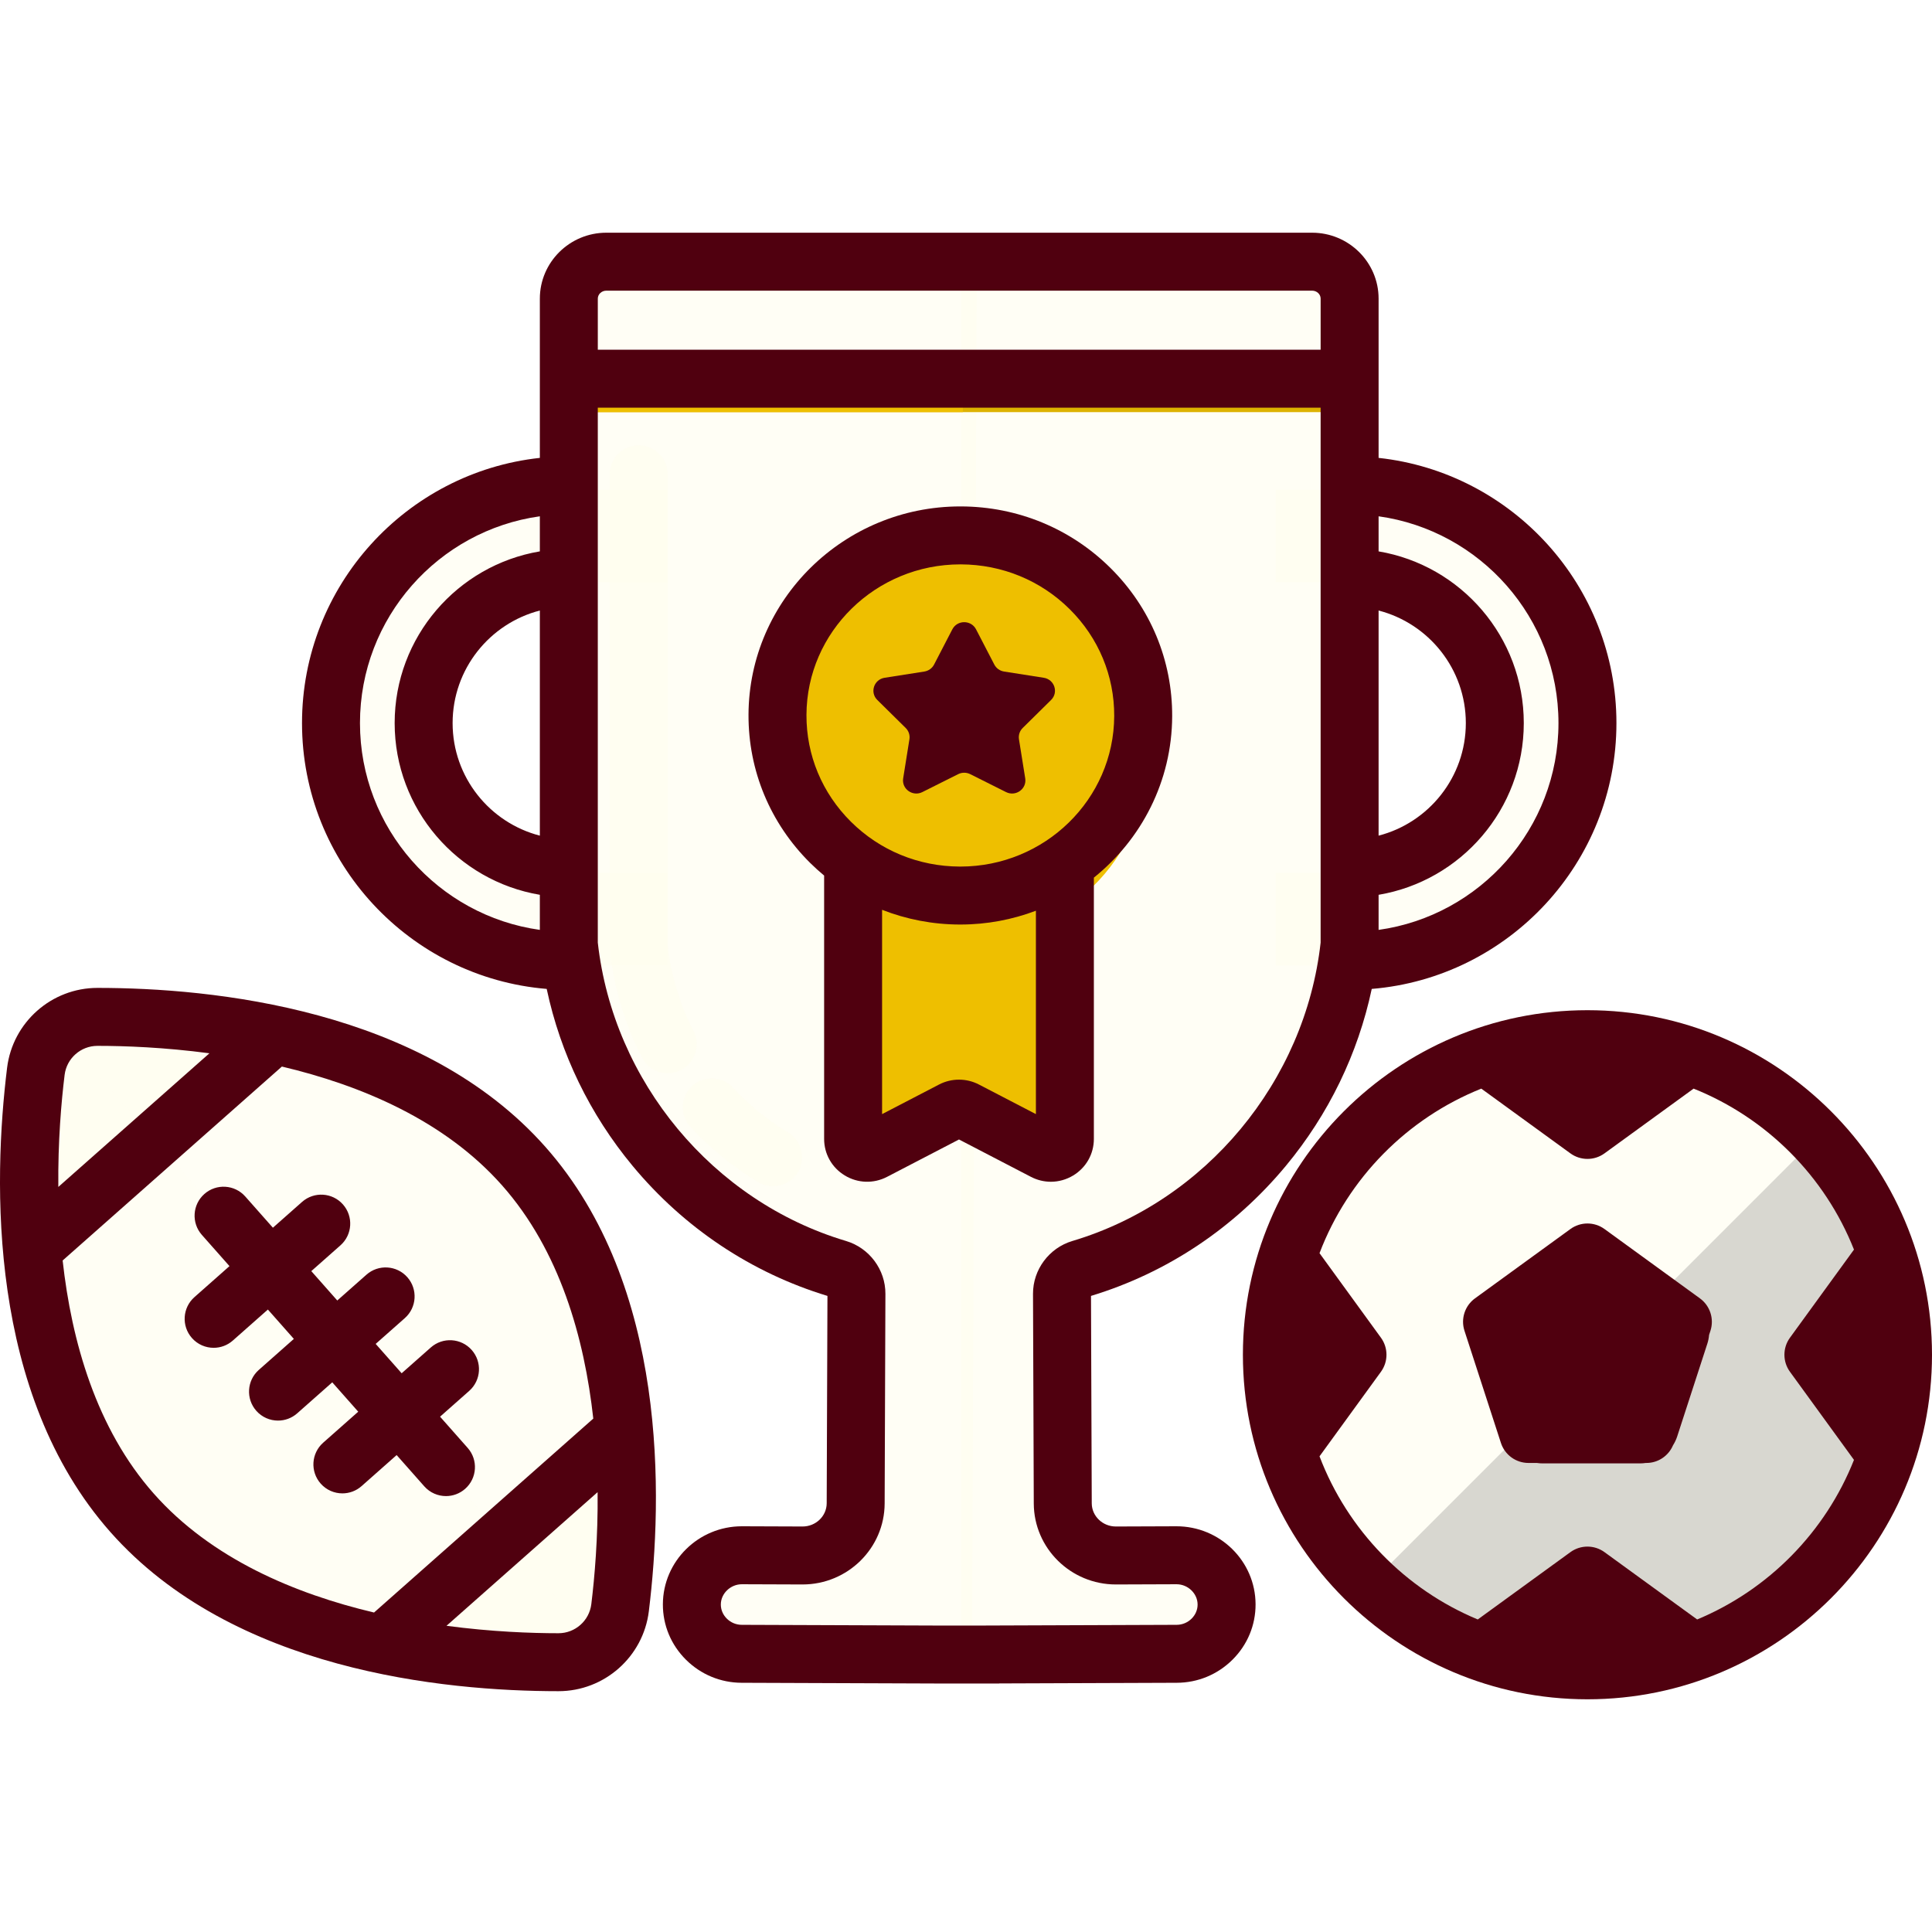
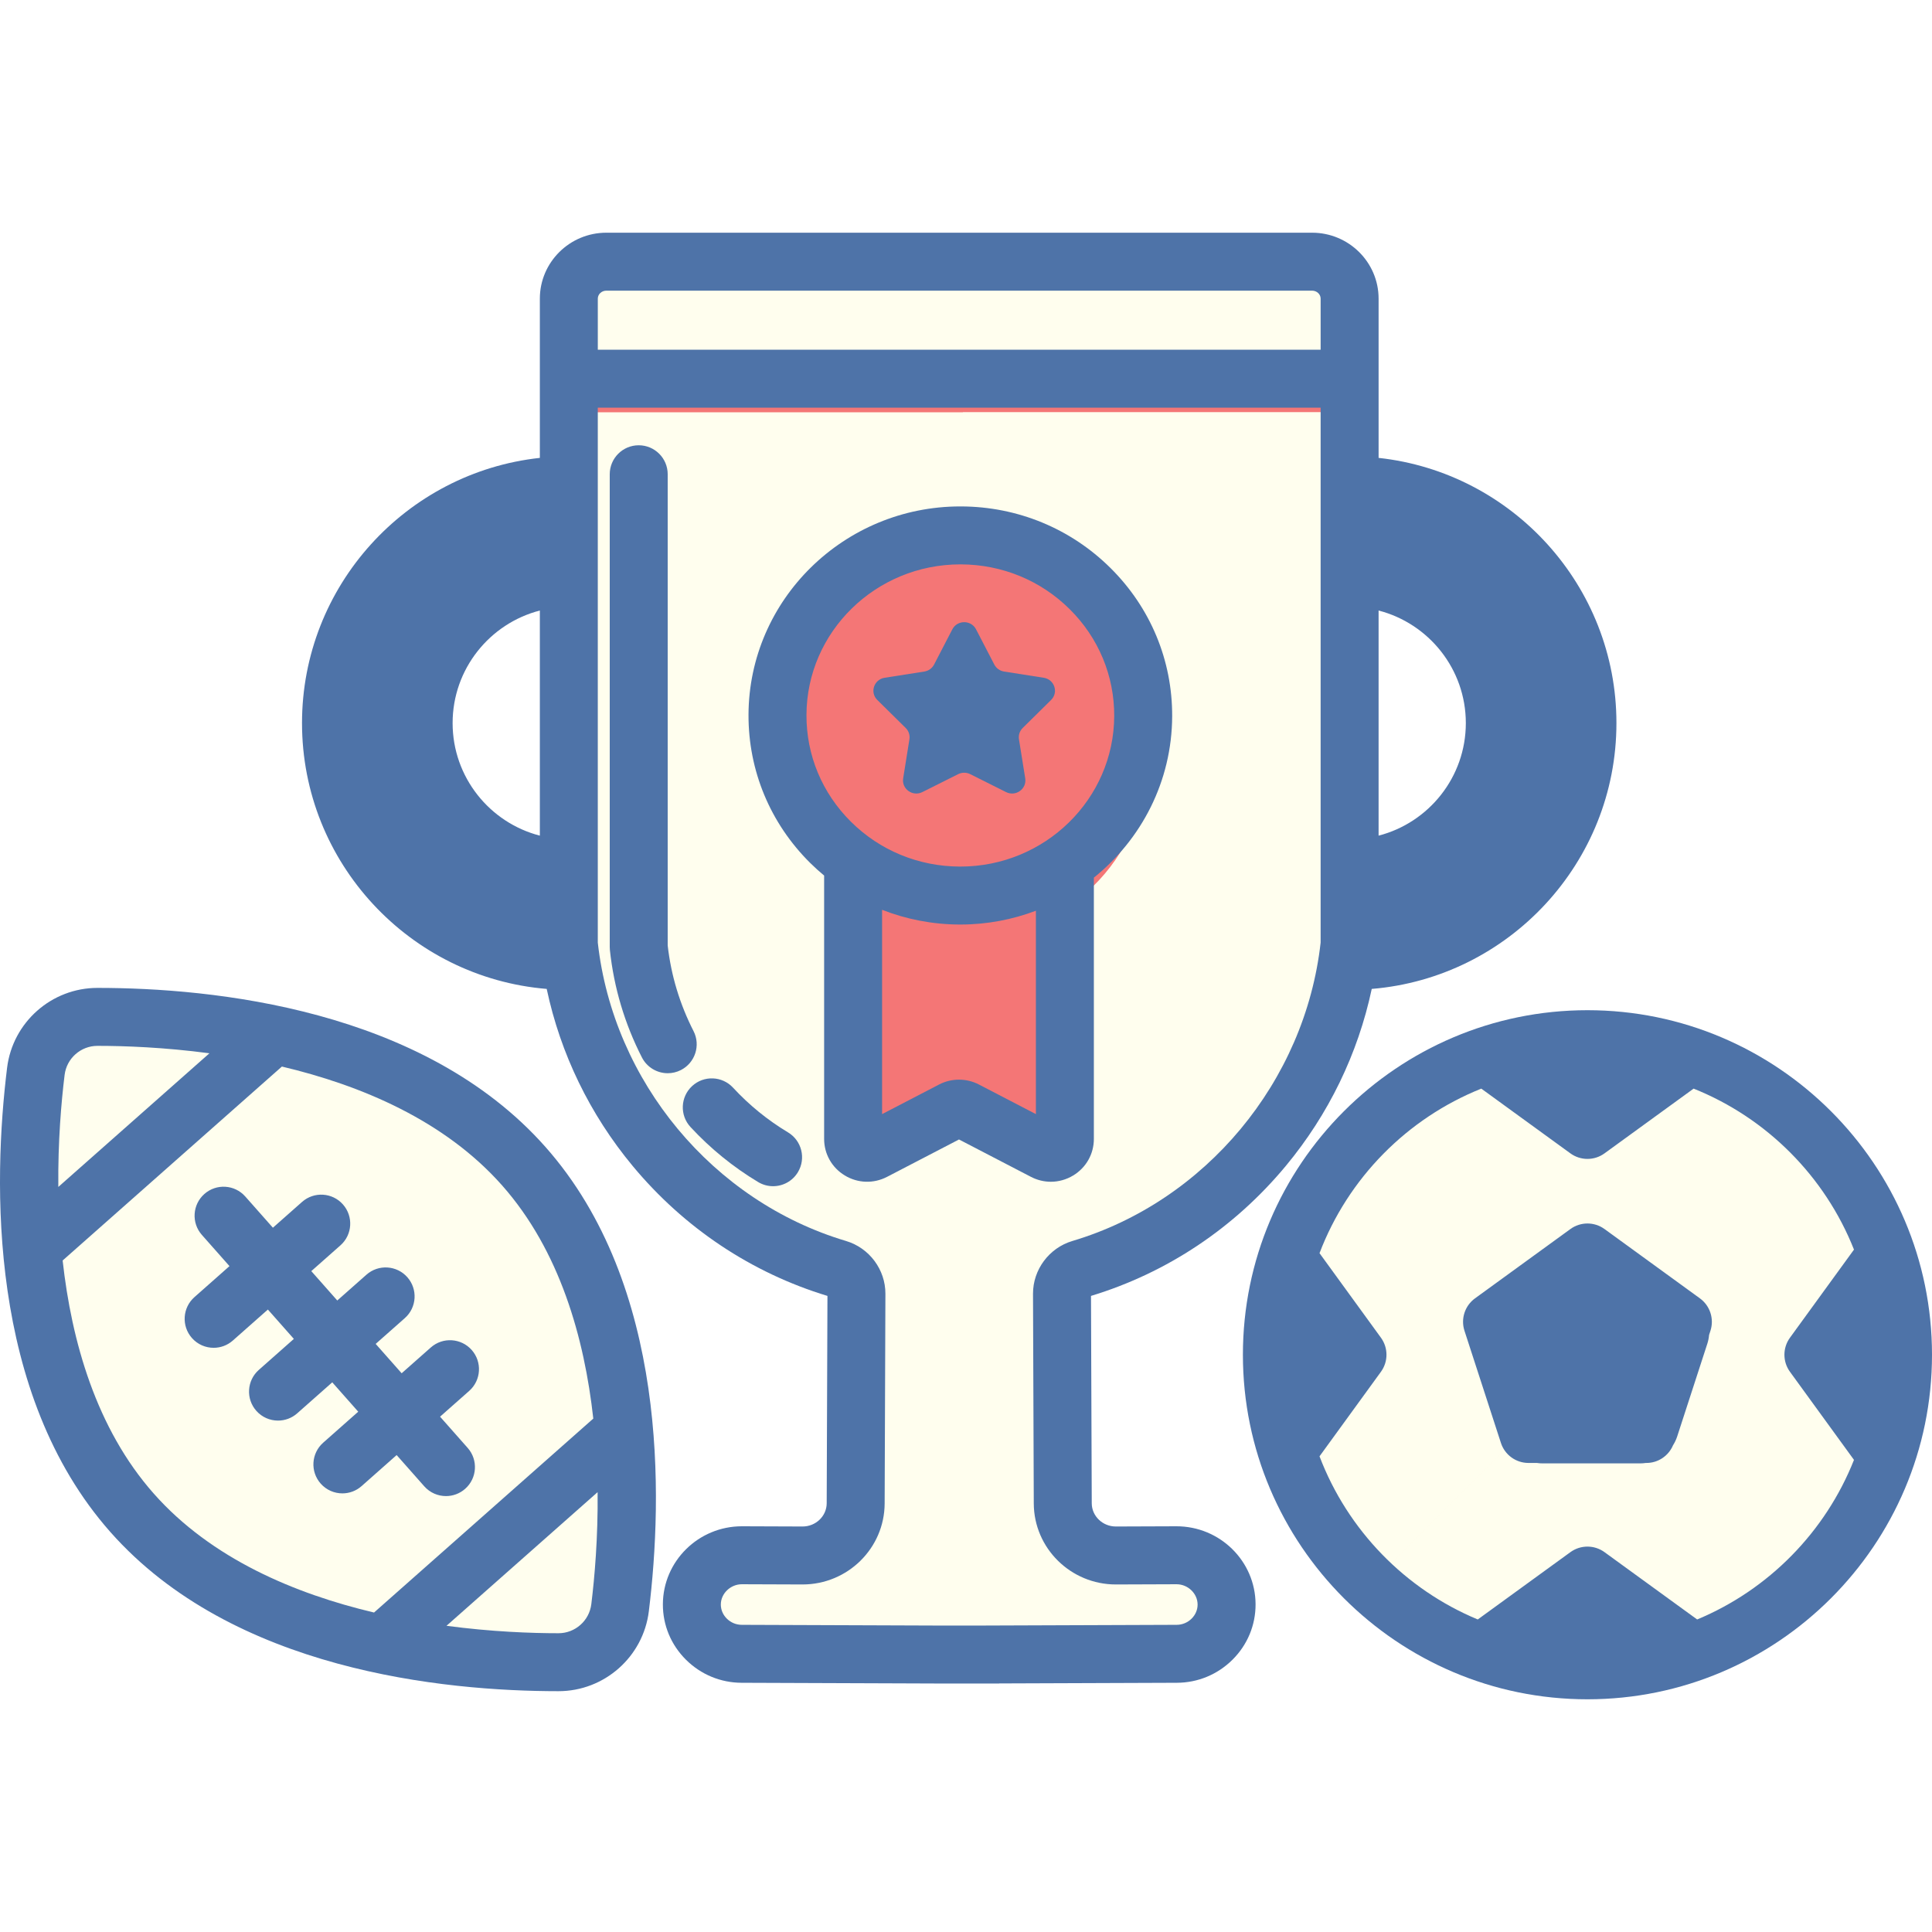
<svg xmlns="http://www.w3.org/2000/svg" version="1.1" id="Layer_1" x="0px" y="0px" viewBox="0 0 512.001 512.001" style="enable-background:new 0 0 512.001 512.001;" xml:space="preserve">
-   <path style="fill:#fffeee99;" d="M151.769,255.837c-34.809,0-63.028-28.219-63.028-63.028s28.219-63.028,63.028-63.028h25.188v24.55  h-25.188c-21.251,0-38.478,17.227-38.478,38.478s17.227,38.478,38.478,38.478h25.188v24.55H151.769z" />
-   <path style="fill:#fffeee99;" d="M358.688,255.837c34.809,0,63.028-28.219,63.028-63.028s-28.219-63.028-63.028-63.028h-20.601v24.55  h20.601c21.251,0,38.478,17.227,38.478,38.478s-17.227,38.478-38.478,38.478h-20.601v24.55H358.688z" />
-   <path style="fill:#Fffeee99;" d="M258.838,70.531h-7.221H161.71c-5.49,0-9.941,4.384-9.941,9.79v171.076  c4.334,40.438,32.787,74.553,71.28,86.02c2.949,0.879,4.952,3.574,4.941,6.608l-0.204,55.571  c-0.029,7.653-6.352,13.834-14.123,13.805l-15.982-0.058c-7.293-0.027-13.282,5.828-13.309,13.009l0,0  c-0.028,7.182,5.917,13.08,13.21,13.108l54.035,0.199h6.01L258.838,70.531z" />
-   <path style="fill:#Fffeee99;" d="M204.871,314.356c-1.344,0-2.707-0.353-3.944-1.095c-6.622-3.973-12.656-8.88-17.936-14.585  c-2.88-3.114-2.692-7.973,0.421-10.853c3.115-2.88,7.97-2.691,10.853,0.421c4.289,4.636,9.19,8.622,14.564,11.845  c3.637,2.182,4.817,6.899,2.635,10.536C210.025,313.026,207.48,314.356,204.871,314.356z M176.957,284.416  c-2.792,0-5.485-1.528-6.844-4.185c-4.564-8.926-7.417-18.49-8.482-28.426c-0.029-0.272-0.044-0.545-0.044-0.818V125.683  c0-4.241,3.437-7.68,7.68-7.68c4.242,0,7.68,3.438,7.68,7.68v124.882c0.897,7.919,3.198,15.547,6.843,22.675  c1.931,3.776,0.435,8.404-3.342,10.334C179.328,284.145,178.134,284.416,176.957,284.416z" />
+   <path style="fill:#4e73a8;" d="M151.769,255.837c-34.809,0-63.028-28.219-63.028-63.028s28.219-63.028,63.028-63.028h25.188v24.55  h-25.188c-21.251,0-38.478,17.227-38.478,38.478s17.227,38.478,38.478,38.478h25.188v24.55H151.769z" />
+   <path style="fill:#4e73a8;" d="M358.688,255.837c34.809,0,63.028-28.219,63.028-63.028s-28.219-63.028-63.028-63.028h-20.601v24.55  h20.601c21.251,0,38.478,17.227,38.478,38.478s-17.227,38.478-38.478,38.478h-20.601v24.55H358.688z" />
+   <path style="fill:#fffeee;" d="M258.838,70.531h-7.221H161.71c-5.49,0-9.941,4.384-9.941,9.79v171.076  c4.334,40.438,32.787,74.553,71.28,86.02c2.949,0.879,4.952,3.574,4.941,6.608l-0.204,55.571  c-0.029,7.653-6.352,13.834-14.123,13.805l-15.982-0.058c-7.293-0.027-13.282,5.828-13.309,13.009l0,0  c-0.028,7.182,5.917,13.08,13.21,13.108l54.035,0.199h6.01L258.838,70.531z" />
+   <path style="fill:#4e73a8;" d="M204.871,314.356c-1.344,0-2.707-0.353-3.944-1.095c-6.622-3.973-12.656-8.88-17.936-14.585  c-2.88-3.114-2.692-7.973,0.421-10.853c3.115-2.88,7.97-2.691,10.853,0.421c4.289,4.636,9.19,8.622,14.564,11.845  c3.637,2.182,4.817,6.899,2.635,10.536C210.025,313.026,207.48,314.356,204.871,314.356z M176.957,284.416  c-2.792,0-5.485-1.528-6.844-4.185c-4.564-8.926-7.417-18.49-8.482-28.426c-0.029-0.272-0.044-0.545-0.044-0.818V125.683  c0-4.241,3.437-7.68,7.68-7.68c4.242,0,7.68,3.438,7.68,7.68v124.882c0.897,7.919,3.198,15.547,6.843,22.675  c1.931,3.776,0.435,8.404-3.342,10.334C179.328,284.145,178.134,284.416,176.957,284.416z" />
  <g>
-     <path style="fill:#fffeee99;" d="M254.742,439.657l58.131-0.199c7.293-0.027,13.238-5.925,13.21-13.108l0,0   c-0.028-7.182-6.017-13.036-13.309-13.009l-15.982,0.058c-7.771,0.029-14.094-6.152-14.123-13.805l-0.204-55.571   c-0.011-3.034,1.992-5.729,4.941-6.608c38.494-11.468,66.946-45.582,71.28-86.02V80.321c0-5.406-4.451-9.79-9.941-9.79h-94.004   L254.742,439.657z" />
-     <path style="fill:#EEBF00;" d="M303.982,201.208c-0.1,26.356-21.877,47.642-48.64,47.544s-48.377-21.544-48.277-47.9   s21.877-47.642,48.64-47.544C282.468,153.406,304.082,174.852,303.982,201.208z" />
+     <path style="fill:#fffeee;" d="M254.742,439.657l58.131-0.199c7.293-0.027,13.238-5.925,13.21-13.108l0,0   c-0.028-7.182-6.017-13.036-13.309-13.009l-15.982,0.058c-7.771,0.029-14.094-6.152-14.123-13.805l-0.204-55.571   c-0.011-3.034,1.992-5.729,4.941-6.608c38.494-11.468,66.946-45.582,71.28-86.02V80.321c0-5.406-4.451-9.79-9.941-9.79h-94.004   L254.742,439.657z" />
+     <path style="fill:#f47676;" d="M303.982,201.208c-0.1,26.356-21.877,47.642-48.64,47.544s-48.377-21.544-48.277-47.9   s21.877-47.642,48.64-47.544C282.468,153.406,304.082,174.852,303.982,201.208z" />
  </g>
  <g>
-     <path style="fill:#eebf00;" d="M302.602,191.805c-0.1,26.356-21.877,47.642-48.64,47.544c-26.763-0.098-48.377-21.544-48.277-47.9   s21.877-47.642,48.64-47.544C281.088,144.003,302.702,165.449,302.602,191.805z" />
-     <path style="fill:#eebf00;" d="M283.23,229.945v73.054c0,2.761-2.981,4.53-5.46,3.243l-20.866-10.84   c-1.086-0.564-2.387-0.564-3.473,0l-20.866,10.84c-2.479,1.288-5.46-0.482-5.46-3.243v-73.054" />
+     <path style="fill:#f47676;" d="M302.602,191.805c-0.1,26.356-21.877,47.642-48.64,47.544c-26.763-0.098-48.377-21.544-48.277-47.9   s21.877-47.642,48.64-47.544C281.088,144.003,302.702,165.449,302.602,191.805z" />
+     <path style="fill:#f47676;" d="M283.23,229.945v73.054c0,2.761-2.981,4.53-5.46,3.243l-20.866-10.84   c-1.086-0.564-2.387-0.564-3.473,0l-20.866,10.84c-2.479,1.288-5.46-0.482-5.46-3.243v-73.054" />
  </g>
-   <path style="fill:#fffeee99;" d="M139.851,310.255c31.113,35.174,28.679,91.128,25.5,116.989c-1.015,8.254-8.008,14.441-16.325,14.44  c-26.055-0.001-81.889-4.416-113.002-39.59s-28.68-91.127-25.5-116.988c1.015-8.254,8.008-14.441,16.325-14.44  C52.905,270.667,108.739,275.081,139.851,310.255z" />
+   <path style="fill:#fffeee;" d="M139.851,310.255c31.113,35.174,28.679,91.128,25.5,116.989c-1.015,8.254-8.008,14.441-16.325,14.44  c-26.055-0.001-81.889-4.416-113.002-39.59s-28.68-91.127-25.5-116.988c1.015-8.254,8.008-14.441,16.325-14.44  C52.905,270.667,108.739,275.081,139.851,310.255z" />
  <g style="opacity:0.29;">
-     <path style="fill:#fffeee99;" d="M159.927,437.559c-2.915,2.578-6.743,4.124-10.9,4.124c-26.055-0.001-81.889-4.416-113.002-39.59   s-28.68-91.127-25.5-116.988c0.547-4.448,2.83-8.296,6.122-10.899L159.927,437.559z" />
+     <path style="fill:#fffeee;" d="M159.927,437.559c-2.915,2.578-6.743,4.124-10.9,4.124c-26.055-0.001-81.889-4.416-113.002-39.59   s-28.68-91.127-25.5-116.988c0.547-4.448,2.83-8.296,6.122-10.899L159.927,437.559z" />
  </g>
-   <rect x="152.03" y="93.86" style="fill:#DDB200;" width="207.09" height="15.359" />
-   <circle style="fill:#fffeee99;" cx="421.71" cy="360.2" r="83.63" />
+   <rect x="152.03" y="93.86" style="fill:#f47676;" width="207.09" height="15.359" />
+   <circle style="fill:#fffeee;" cx="421.71" cy="360.2" r="83.63" />
  <g style="opacity:0.24;">
-     <path style="fill:#5D5D5D;" d="M481.326,301.549c32.659,32.659,32.659,85.61,0,118.269s-85.61,32.659-118.269,0L481.326,301.549z" />
+     <path style="fill:#fffeee;" d="M481.326,301.549c32.659,32.659,32.659,85.61,0,118.269s-85.61,32.659-118.269,0L481.326,301.549z" />
  </g>
-   <rect x="152.03" y="93.86" style="fill:#EEBF00;" width="103.14" height="15.359" />
-   <rect x="227.1" y="232.6" style="fill:#eebf00;" width="56.12" height="23.23" />
+   <rect x="152.03" y="93.86" style="fill:#f47676;" width="103.14" height="15.359" />
+   <rect x="227.1" y="232.6" style="fill:#f47676;" width="56.12" height="23.23" />
  <g>
-     <path style="fill:#fffeee99;" d="M26.848,270.666c-8.317,0-15.31,6.186-16.325,14.44c-1.393,11.327-2.641,28.427-0.992,47.026   l64.111-56.709C55.386,271.514,38.261,270.666,26.848,270.666z" />
-     <path style="fill:#fffeee99;" d="M102.231,436.928c18.258,3.907,35.383,4.755,46.794,4.756c8.317,0,15.31-6.186,16.325-14.44   c1.393-11.327,2.642-28.427,0.992-47.025L102.231,436.928z" />
+     <path style="fill:#fffeee;" d="M26.848,270.666c-8.317,0-15.31,6.186-16.325,14.44c-1.393,11.327-2.641,28.427-0.992,47.026   l64.111-56.709C55.386,271.514,38.261,270.666,26.848,270.666z" />
+     <path style="fill:#fffeee;" d="M102.231,436.928c18.258,3.907,35.383,4.755,46.794,4.756c8.317,0,15.31-6.186,16.325-14.44   c1.393-11.327,2.642-28.427,0.992-47.025L102.231,436.928z" />
  </g>
  <g>
-     <path style="fill:#50000F;" d="M105.115,385.61l7.32,8.276c1.516,1.716,3.631,2.592,5.755,2.592c1.808,0,3.624-0.635,5.085-1.927   c3.177-2.811,3.475-7.663,0.664-10.841l-7.319-8.275l7.724-6.833c3.177-2.81,3.475-7.663,0.664-10.841   c-2.809-3.175-7.662-3.475-10.84-0.664l-7.725,6.833l-6.884-7.782l7.724-6.832c3.177-2.81,3.475-7.663,0.664-10.841   c-2.809-3.176-7.661-3.475-10.84-0.664l-7.725,6.833l-6.884-7.783l7.724-6.832c3.177-2.81,3.475-7.663,0.664-10.841   c-2.809-3.176-7.661-3.475-10.84-0.664l-7.725,6.833L65,317.084c-2.808-3.176-7.662-3.475-10.84-0.664   c-3.177,2.811-3.475,7.663-0.664,10.841l7.319,8.275l-9.287,8.215c-3.177,2.81-3.475,7.663-0.664,10.841   c1.516,1.715,3.631,2.592,5.755,2.592c1.808,0,3.624-0.635,5.085-1.927l9.287-8.215l6.884,7.783l-9.287,8.215   c-3.177,2.81-3.475,7.663-0.664,10.841c1.516,1.715,3.631,2.592,5.755,2.592c1.808,0,3.624-0.635,5.085-1.927l9.287-8.215   l6.884,7.783l-9.287,8.214c-3.177,2.81-3.475,7.663-0.664,10.841c1.516,1.715,3.631,2.592,5.755,2.592   c1.808,0,3.624-0.635,5.085-1.927L105.115,385.61z" />
-     <path style="fill:#50000F;" d="M240.02,192.922c0.797,0.785,1.163,1.898,0.988,2.995l-1.657,10.356   c-0.448,2.802,2.517,4.923,5.084,3.638l9.489-4.752c1.005-0.503,2.193-0.503,3.198,0l9.489,4.752   c2.567,1.285,5.532-0.837,5.084-3.638l-1.657-10.356c-0.175-1.097,0.191-2.21,0.988-2.995l7.521-7.42   c2.035-2.007,0.902-5.44-1.941-5.886l-10.513-1.649c-1.113-0.175-2.075-0.862-2.588-1.851l-4.841-9.337   c-1.31-2.526-4.974-2.526-6.284,0l-4.84,9.337c-0.513,0.989-1.475,1.676-2.588,1.851l-10.513,1.649   c-2.845,0.446-3.977,3.879-1.941,5.886L240.02,192.922z" />
-     <path style="fill:#50000F;" d="M311.722,404.481l-15.981,0.058c-0.009,0-0.016,0-0.025,0c-3.513,0-6.378-2.755-6.39-6.153   l-0.201-54.955c20.15-6.12,37.987-18.018,51.617-34.435c11.374-13.7,19.133-29.75,22.785-46.922   c36.254-2.993,64.845-33.433,64.845-70.445c0-36.393-27.639-66.443-63.029-70.284V79.14c0-9.633-7.905-17.47-17.62-17.47h-89.908   h-97.129c-9.715,0-17.62,7.836-17.62,17.47v42.204c-35.389,3.841-63.029,33.891-63.029,70.284   c0,37.012,28.591,67.453,64.845,70.445c3.652,17.173,11.412,33.222,22.785,46.922c13.63,16.417,31.466,28.315,51.617,34.435   l-0.201,54.954c-0.013,3.398-2.878,6.154-6.39,6.154c-0.008,0-0.017,0-0.025,0l-15.981-0.058c-0.026,0-0.052,0-0.079,0   c-11.509,0-20.895,9.252-20.938,20.66c-0.021,5.548,2.156,10.774,6.13,14.718c3.944,3.911,9.175,6.078,14.732,6.098l54.062,0.199   h14.201v-0.026l47.082-0.173c5.557-0.02,10.787-2.186,14.732-6.098c3.974-3.943,6.152-9.17,6.13-14.718   C332.696,413.706,323.289,404.452,311.722,404.481z M365.342,161.798c13.279,3.421,23.119,15.497,23.119,29.829   s-9.84,26.408-23.119,29.829V161.798z M413.012,191.627c0,27.913-20.774,51.052-47.67,54.804v-9.297   c21.808-3.669,38.478-22.672,38.478-45.506s-16.671-41.838-38.478-45.506v-9.297C392.238,140.575,413.012,163.715,413.012,191.627z    M160.686,77.029h97.129h89.908c1.247,0,2.261,0.947,2.261,2.11v13.539H158.425V79.14   C158.425,77.976,159.438,77.029,160.686,77.029z M143.066,221.456c-13.279-3.421-23.119-15.497-23.119-29.829   s9.84-26.409,23.119-29.829V221.456z M95.396,191.627c0-27.913,20.774-51.052,47.67-54.804v9.297   c-21.808,3.669-38.478,22.672-38.478,45.506s16.671,41.838,38.478,45.506v9.297C116.169,242.679,95.396,219.54,95.396,191.627z    M315.79,428.956c-1.061,1.054-2.471,1.636-3.969,1.642l-54.034,0.199h-7.166l-54.035-0.199c-1.498-0.005-2.908-0.589-3.969-1.642   c-1.031-1.023-1.595-2.356-1.59-3.756c0.011-2.909,2.564-5.358,5.581-5.358c0.007,0,0.014,0,0.021,0l15.981,0.058   c0.028,0,0.054,0,0.082,0c11.955-0.001,21.704-9.609,21.749-21.457l0.203-55.569c0.025-6.405-4.263-12.161-10.427-13.997   c-35.287-10.513-61.682-42.261-65.794-79.08v-141.76h191.558v141.76c-4.112,36.818-30.507,68.567-65.794,79.08   c-6.164,1.836-10.451,7.593-10.427,13.995l0.203,55.572c0.045,11.848,9.793,21.456,21.749,21.456c0.027,0,0.055,0,0.082,0   l15.981-0.058c0.007,0,0.014,0,0.021,0c3.016,0,5.569,2.449,5.581,5.358C317.385,426.6,316.82,427.933,315.79,428.956z" />
-     <path style="fill:#50000F;" d="M284.426,311.502c3.419-2.077,5.46-5.696,5.46-9.683v-69.237   c12.599-10.123,20.687-25.519,20.753-42.765c0.056-14.821-5.745-28.77-16.336-39.278c-10.56-10.476-24.62-16.277-39.593-16.332   c-0.072,0-0.14,0-0.212,0c-30.856,0-56.019,24.718-56.135,55.195c-0.056,14.821,5.745,28.77,16.335,39.278   c1.19,1.181,2.43,2.293,3.705,3.352v69.786c0,3.986,2.041,7.606,5.461,9.684c3.445,2.093,7.639,2.233,11.218,0.375l19.063-9.903   l19.063,9.903c1.673,0.869,3.479,1.301,5.283,1.301C280.543,313.177,282.591,312.616,284.426,311.502z M213.721,189.459   c0.084-22.03,18.361-39.894,40.777-39.894c0.051,0,0.104,0,0.155,0c10.914,0.04,21.153,4.258,28.83,11.876   c7.647,7.586,11.836,17.643,11.796,28.316c-0.084,22.03-18.36,39.894-40.776,39.894c-0.051,0-0.105,0-0.156,0   c-10.914-0.04-21.154-4.258-28.831-11.876C217.869,210.189,213.68,200.134,213.721,189.459z M259.422,287.407   c-3.303-1.716-7.25-1.717-10.555-0.001l-15.106,7.848v-54.146c6.45,2.528,13.383,3.877,20.53,3.903c0.072,0,0.141,0,0.212,0   c7.051,0,13.798-1.303,20.023-3.659v53.901L259.422,287.407z" />
-     <path style="fill:#50000F;" d="M25.825,261.804L25.825,261.804c-12.168,0-22.463,9.107-23.948,21.182   c-3.711,30.19-5.09,86.318,27.37,123.015c32.46,36.696,88.336,42.178,118.755,42.181c12.168,0,22.463-9.107,23.948-21.183   c3.711-30.191,5.09-86.318-27.37-123.014C112.118,267.288,56.243,261.805,25.825,261.804z M17.123,284.862   c0.539-4.389,4.281-7.698,8.703-7.698c7.165,0,17.699,0.376,29.673,1.969l-40.043,35.419   C15.335,302.475,16.248,291.972,17.123,284.862z M40.753,395.825c-15.271-17.264-21.788-40.391-24.152-61.781l58.104-51.396   c20.941,4.958,43.099,14.248,58.37,31.513c0.001,0,0.001,0,0.001,0c15.271,17.264,21.788,40.391,24.152,61.78l-58.104,51.396   C78.182,422.38,56.024,413.09,40.753,395.825z M156.705,425.125c-0.539,4.389-4.281,7.698-8.703,7.698   c-7.165,0-17.7-0.376-29.673-1.969l40.044-35.42C158.492,407.512,157.579,418.014,156.705,425.125z" />
-     <path style="fill:#50000F;" d="M420.692,267.713c-50.349,0-91.31,40.961-91.31,91.309s40.961,91.309,91.31,91.309   c50.348,0,91.309-40.961,91.309-91.309C512,308.674,471.039,267.713,420.692,267.713z M449.764,429.176l-24.558-17.843   c-2.692-1.956-6.336-1.956-9.027,0l-24.559,17.843c-19.244-8.004-34.503-23.703-41.933-43.236l16.278-22.404   c1.956-2.691,1.956-6.336,0-9.027l-16.278-22.404c7.55-19.848,23.188-35.727,42.873-43.607l23.619,17.16   c1.345,0.978,2.93,1.466,4.514,1.466s3.168-0.489,4.514-1.467l23.618-17.16c19.369,7.754,34.816,23.256,42.499,42.661   l-16.966,23.351c-1.956,2.691-1.956,6.336,0,9.027l16.966,23.351C483.764,405.978,468.695,421.301,449.764,429.176z" />
-     <path style="fill:#50000F;" d="M450.493,344.078l-25.287-18.373c-2.692-1.956-6.336-1.956-9.027,0l-25.288,18.373   c-2.692,1.956-3.818,5.422-2.79,8.587l9.66,29.728c1.028,3.164,3.977,5.306,7.304,5.306h2.222c0.498,0.074,1.004,0.116,1.517,0.116   h25.828c0.514,0,1.02-0.043,1.517-0.116h0.175c3.105,0,5.858-1.878,7.051-4.698c0.456-0.72,0.83-1.501,1.103-2.339l7.981-24.564   c0.249-0.766,0.4-1.545,0.467-2.323l0.361-1.111C454.311,349.5,453.185,346.032,450.493,344.078z" />
+     <path style="fill:#4e73a8;" d="M105.115,385.61l7.32,8.276c1.516,1.716,3.631,2.592,5.755,2.592c1.808,0,3.624-0.635,5.085-1.927   c3.177-2.811,3.475-7.663,0.664-10.841l-7.319-8.275l7.724-6.833c3.177-2.81,3.475-7.663,0.664-10.841   c-2.809-3.175-7.662-3.475-10.84-0.664l-7.725,6.833l-6.884-7.782l7.724-6.832c3.177-2.81,3.475-7.663,0.664-10.841   c-2.809-3.176-7.661-3.475-10.84-0.664l-7.725,6.833l-6.884-7.783l7.724-6.832c3.177-2.81,3.475-7.663,0.664-10.841   c-2.809-3.176-7.661-3.475-10.84-0.664l-7.725,6.833L65,317.084c-2.808-3.176-7.662-3.475-10.84-0.664   c-3.177,2.811-3.475,7.663-0.664,10.841l7.319,8.275l-9.287,8.215c-3.177,2.81-3.475,7.663-0.664,10.841   c1.516,1.715,3.631,2.592,5.755,2.592c1.808,0,3.624-0.635,5.085-1.927l9.287-8.215l6.884,7.783l-9.287,8.215   c-3.177,2.81-3.475,7.663-0.664,10.841c1.516,1.715,3.631,2.592,5.755,2.592c1.808,0,3.624-0.635,5.085-1.927l9.287-8.215   l6.884,7.783l-9.287,8.214c-3.177,2.81-3.475,7.663-0.664,10.841c1.516,1.715,3.631,2.592,5.755,2.592   c1.808,0,3.624-0.635,5.085-1.927L105.115,385.61z" />
+     <path style="fill:#4e73a8;" d="M240.02,192.922c0.797,0.785,1.163,1.898,0.988,2.995l-1.657,10.356   c-0.448,2.802,2.517,4.923,5.084,3.638l9.489-4.752c1.005-0.503,2.193-0.503,3.198,0l9.489,4.752   c2.567,1.285,5.532-0.837,5.084-3.638l-1.657-10.356c-0.175-1.097,0.191-2.21,0.988-2.995l7.521-7.42   c2.035-2.007,0.902-5.44-1.941-5.886l-10.513-1.649c-1.113-0.175-2.075-0.862-2.588-1.851l-4.841-9.337   c-1.31-2.526-4.974-2.526-6.284,0l-4.84,9.337c-0.513,0.989-1.475,1.676-2.588,1.851l-10.513,1.649   c-2.845,0.446-3.977,3.879-1.941,5.886L240.02,192.922z" />
+     <path style="fill:#4e73a8;" d="M311.722,404.481l-15.981,0.058c-0.009,0-0.016,0-0.025,0c-3.513,0-6.378-2.755-6.39-6.153   l-0.201-54.955c20.15-6.12,37.987-18.018,51.617-34.435c11.374-13.7,19.133-29.75,22.785-46.922   c36.254-2.993,64.845-33.433,64.845-70.445c0-36.393-27.639-66.443-63.029-70.284V79.14c0-9.633-7.905-17.47-17.62-17.47h-89.908   h-97.129c-9.715,0-17.62,7.836-17.62,17.47v42.204c-35.389,3.841-63.029,33.891-63.029,70.284   c0,37.012,28.591,67.453,64.845,70.445c3.652,17.173,11.412,33.222,22.785,46.922c13.63,16.417,31.466,28.315,51.617,34.435   l-0.201,54.954c-0.013,3.398-2.878,6.154-6.39,6.154c-0.008,0-0.017,0-0.025,0l-15.981-0.058c-0.026,0-0.052,0-0.079,0   c-11.509,0-20.895,9.252-20.938,20.66c-0.021,5.548,2.156,10.774,6.13,14.718c3.944,3.911,9.175,6.078,14.732,6.098l54.062,0.199   h14.201v-0.026l47.082-0.173c5.557-0.02,10.787-2.186,14.732-6.098c3.974-3.943,6.152-9.17,6.13-14.718   C332.696,413.706,323.289,404.452,311.722,404.481z M365.342,161.798c13.279,3.421,23.119,15.497,23.119,29.829   s-9.84,26.408-23.119,29.829V161.798z M413.012,191.627c0,27.913-20.774,51.052-47.67,54.804v-9.297   c21.808-3.669,38.478-22.672,38.478-45.506s-16.671-41.838-38.478-45.506v-9.297C392.238,140.575,413.012,163.715,413.012,191.627z    M160.686,77.029h97.129h89.908c1.247,0,2.261,0.947,2.261,2.11v13.539H158.425V79.14   C158.425,77.976,159.438,77.029,160.686,77.029z M143.066,221.456c-13.279-3.421-23.119-15.497-23.119-29.829   s9.84-26.409,23.119-29.829V221.456z M95.396,191.627c0-27.913,20.774-51.052,47.67-54.804v9.297   c-21.808,3.669-38.478,22.672-38.478,45.506s16.671,41.838,38.478,45.506v9.297C116.169,242.679,95.396,219.54,95.396,191.627z    M315.79,428.956c-1.061,1.054-2.471,1.636-3.969,1.642l-54.034,0.199h-7.166l-54.035-0.199c-1.498-0.005-2.908-0.589-3.969-1.642   c-1.031-1.023-1.595-2.356-1.59-3.756c0.011-2.909,2.564-5.358,5.581-5.358c0.007,0,0.014,0,0.021,0l15.981,0.058   c0.028,0,0.054,0,0.082,0c11.955-0.001,21.704-9.609,21.749-21.457l0.203-55.569c0.025-6.405-4.263-12.161-10.427-13.997   c-35.287-10.513-61.682-42.261-65.794-79.08v-141.76h191.558v141.76c-4.112,36.818-30.507,68.567-65.794,79.08   c-6.164,1.836-10.451,7.593-10.427,13.995l0.203,55.572c0.045,11.848,9.793,21.456,21.749,21.456c0.027,0,0.055,0,0.082,0   l15.981-0.058c0.007,0,0.014,0,0.021,0c3.016,0,5.569,2.449,5.581,5.358C317.385,426.6,316.82,427.933,315.79,428.956z" />
+     <path style="fill:#4e73a8;" d="M284.426,311.502c3.419-2.077,5.46-5.696,5.46-9.683v-69.237   c12.599-10.123,20.687-25.519,20.753-42.765c0.056-14.821-5.745-28.77-16.336-39.278c-10.56-10.476-24.62-16.277-39.593-16.332   c-0.072,0-0.14,0-0.212,0c-30.856,0-56.019,24.718-56.135,55.195c-0.056,14.821,5.745,28.77,16.335,39.278   c1.19,1.181,2.43,2.293,3.705,3.352v69.786c0,3.986,2.041,7.606,5.461,9.684c3.445,2.093,7.639,2.233,11.218,0.375l19.063-9.903   l19.063,9.903c1.673,0.869,3.479,1.301,5.283,1.301C280.543,313.177,282.591,312.616,284.426,311.502z M213.721,189.459   c0.084-22.03,18.361-39.894,40.777-39.894c0.051,0,0.104,0,0.155,0c10.914,0.04,21.153,4.258,28.83,11.876   c7.647,7.586,11.836,17.643,11.796,28.316c-0.084,22.03-18.36,39.894-40.776,39.894c-0.051,0-0.105,0-0.156,0   c-10.914-0.04-21.154-4.258-28.831-11.876C217.869,210.189,213.68,200.134,213.721,189.459z M259.422,287.407   c-3.303-1.716-7.25-1.717-10.555-0.001l-15.106,7.848v-54.146c6.45,2.528,13.383,3.877,20.53,3.903c0.072,0,0.141,0,0.212,0   c7.051,0,13.798-1.303,20.023-3.659v53.901L259.422,287.407z" />
+     <path style="fill:#4e73a8;" d="M25.825,261.804L25.825,261.804c-12.168,0-22.463,9.107-23.948,21.182   c-3.711,30.19-5.09,86.318,27.37,123.015c32.46,36.696,88.336,42.178,118.755,42.181c12.168,0,22.463-9.107,23.948-21.183   c3.711-30.191,5.09-86.318-27.37-123.014C112.118,267.288,56.243,261.805,25.825,261.804z M17.123,284.862   c0.539-4.389,4.281-7.698,8.703-7.698c7.165,0,17.699,0.376,29.673,1.969l-40.043,35.419   C15.335,302.475,16.248,291.972,17.123,284.862z M40.753,395.825c-15.271-17.264-21.788-40.391-24.152-61.781l58.104-51.396   c20.941,4.958,43.099,14.248,58.37,31.513c0.001,0,0.001,0,0.001,0c15.271,17.264,21.788,40.391,24.152,61.78l-58.104,51.396   C78.182,422.38,56.024,413.09,40.753,395.825z M156.705,425.125c-0.539,4.389-4.281,7.698-8.703,7.698   c-7.165,0-17.7-0.376-29.673-1.969l40.044-35.42C158.492,407.512,157.579,418.014,156.705,425.125z" />
+     <path style="fill:#4e73a8;" d="M420.692,267.713c-50.349,0-91.31,40.961-91.31,91.309s40.961,91.309,91.31,91.309   c50.348,0,91.309-40.961,91.309-91.309C512,308.674,471.039,267.713,420.692,267.713z M449.764,429.176l-24.558-17.843   c-2.692-1.956-6.336-1.956-9.027,0l-24.559,17.843c-19.244-8.004-34.503-23.703-41.933-43.236l16.278-22.404   c1.956-2.691,1.956-6.336,0-9.027l-16.278-22.404c7.55-19.848,23.188-35.727,42.873-43.607l23.619,17.16   c1.345,0.978,2.93,1.466,4.514,1.466s3.168-0.489,4.514-1.467l23.618-17.16c19.369,7.754,34.816,23.256,42.499,42.661   l-16.966,23.351c-1.956,2.691-1.956,6.336,0,9.027l16.966,23.351C483.764,405.978,468.695,421.301,449.764,429.176z" />
+     <path style="fill:#4e73a8;" d="M450.493,344.078l-25.287-18.373c-2.692-1.956-6.336-1.956-9.027,0l-25.288,18.373   c-2.692,1.956-3.818,5.422-2.79,8.587l9.66,29.728c1.028,3.164,3.977,5.306,7.304,5.306h2.222c0.498,0.074,1.004,0.116,1.517,0.116   h25.828c0.514,0,1.02-0.043,1.517-0.116h0.175c3.105,0,5.858-1.878,7.051-4.698c0.456-0.72,0.83-1.501,1.103-2.339l7.981-24.564   c0.249-0.766,0.4-1.545,0.467-2.323l0.361-1.111C454.311,349.5,453.185,346.032,450.493,344.078z" />
  </g>
  <g>
</g>
  <g>
</g>
  <g>
</g>
  <g>
</g>
  <g>
</g>
  <g>
</g>
  <g>
</g>
  <g>
</g>
  <g>
</g>
  <g>
</g>
  <g>
</g>
  <g>
</g>
  <g>
</g>
  <g>
</g>
  <g>
</g>
</svg>
